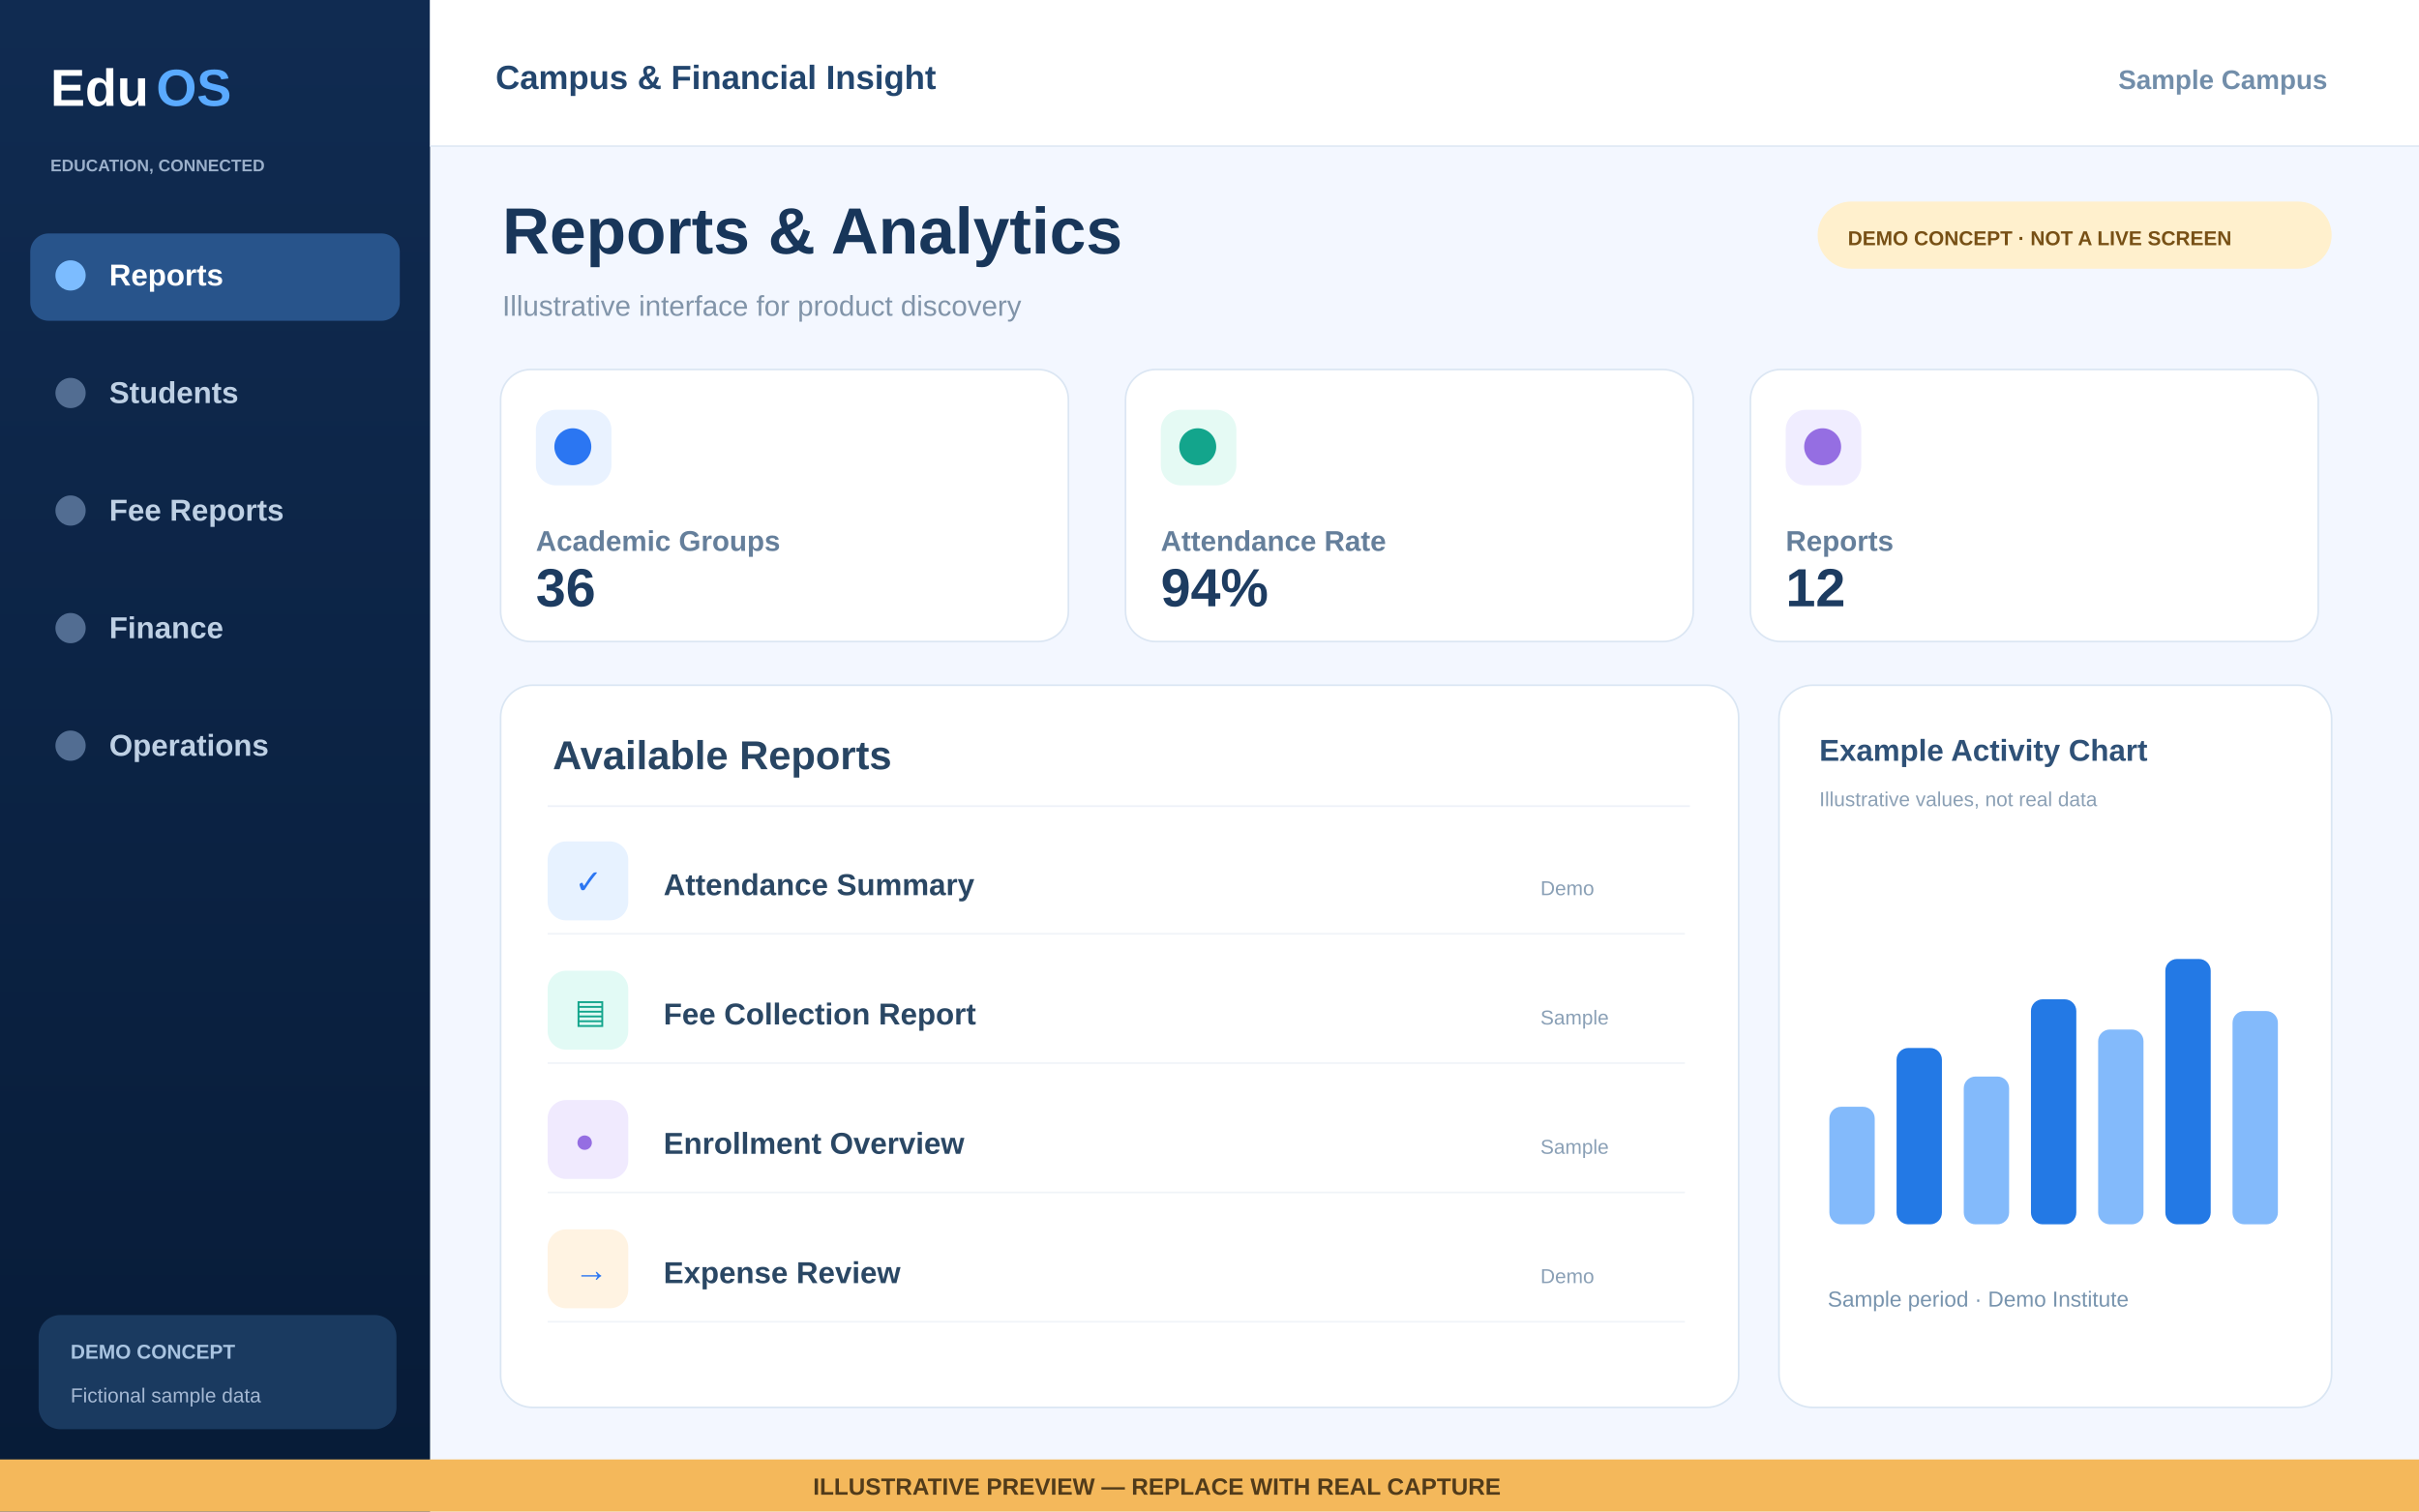
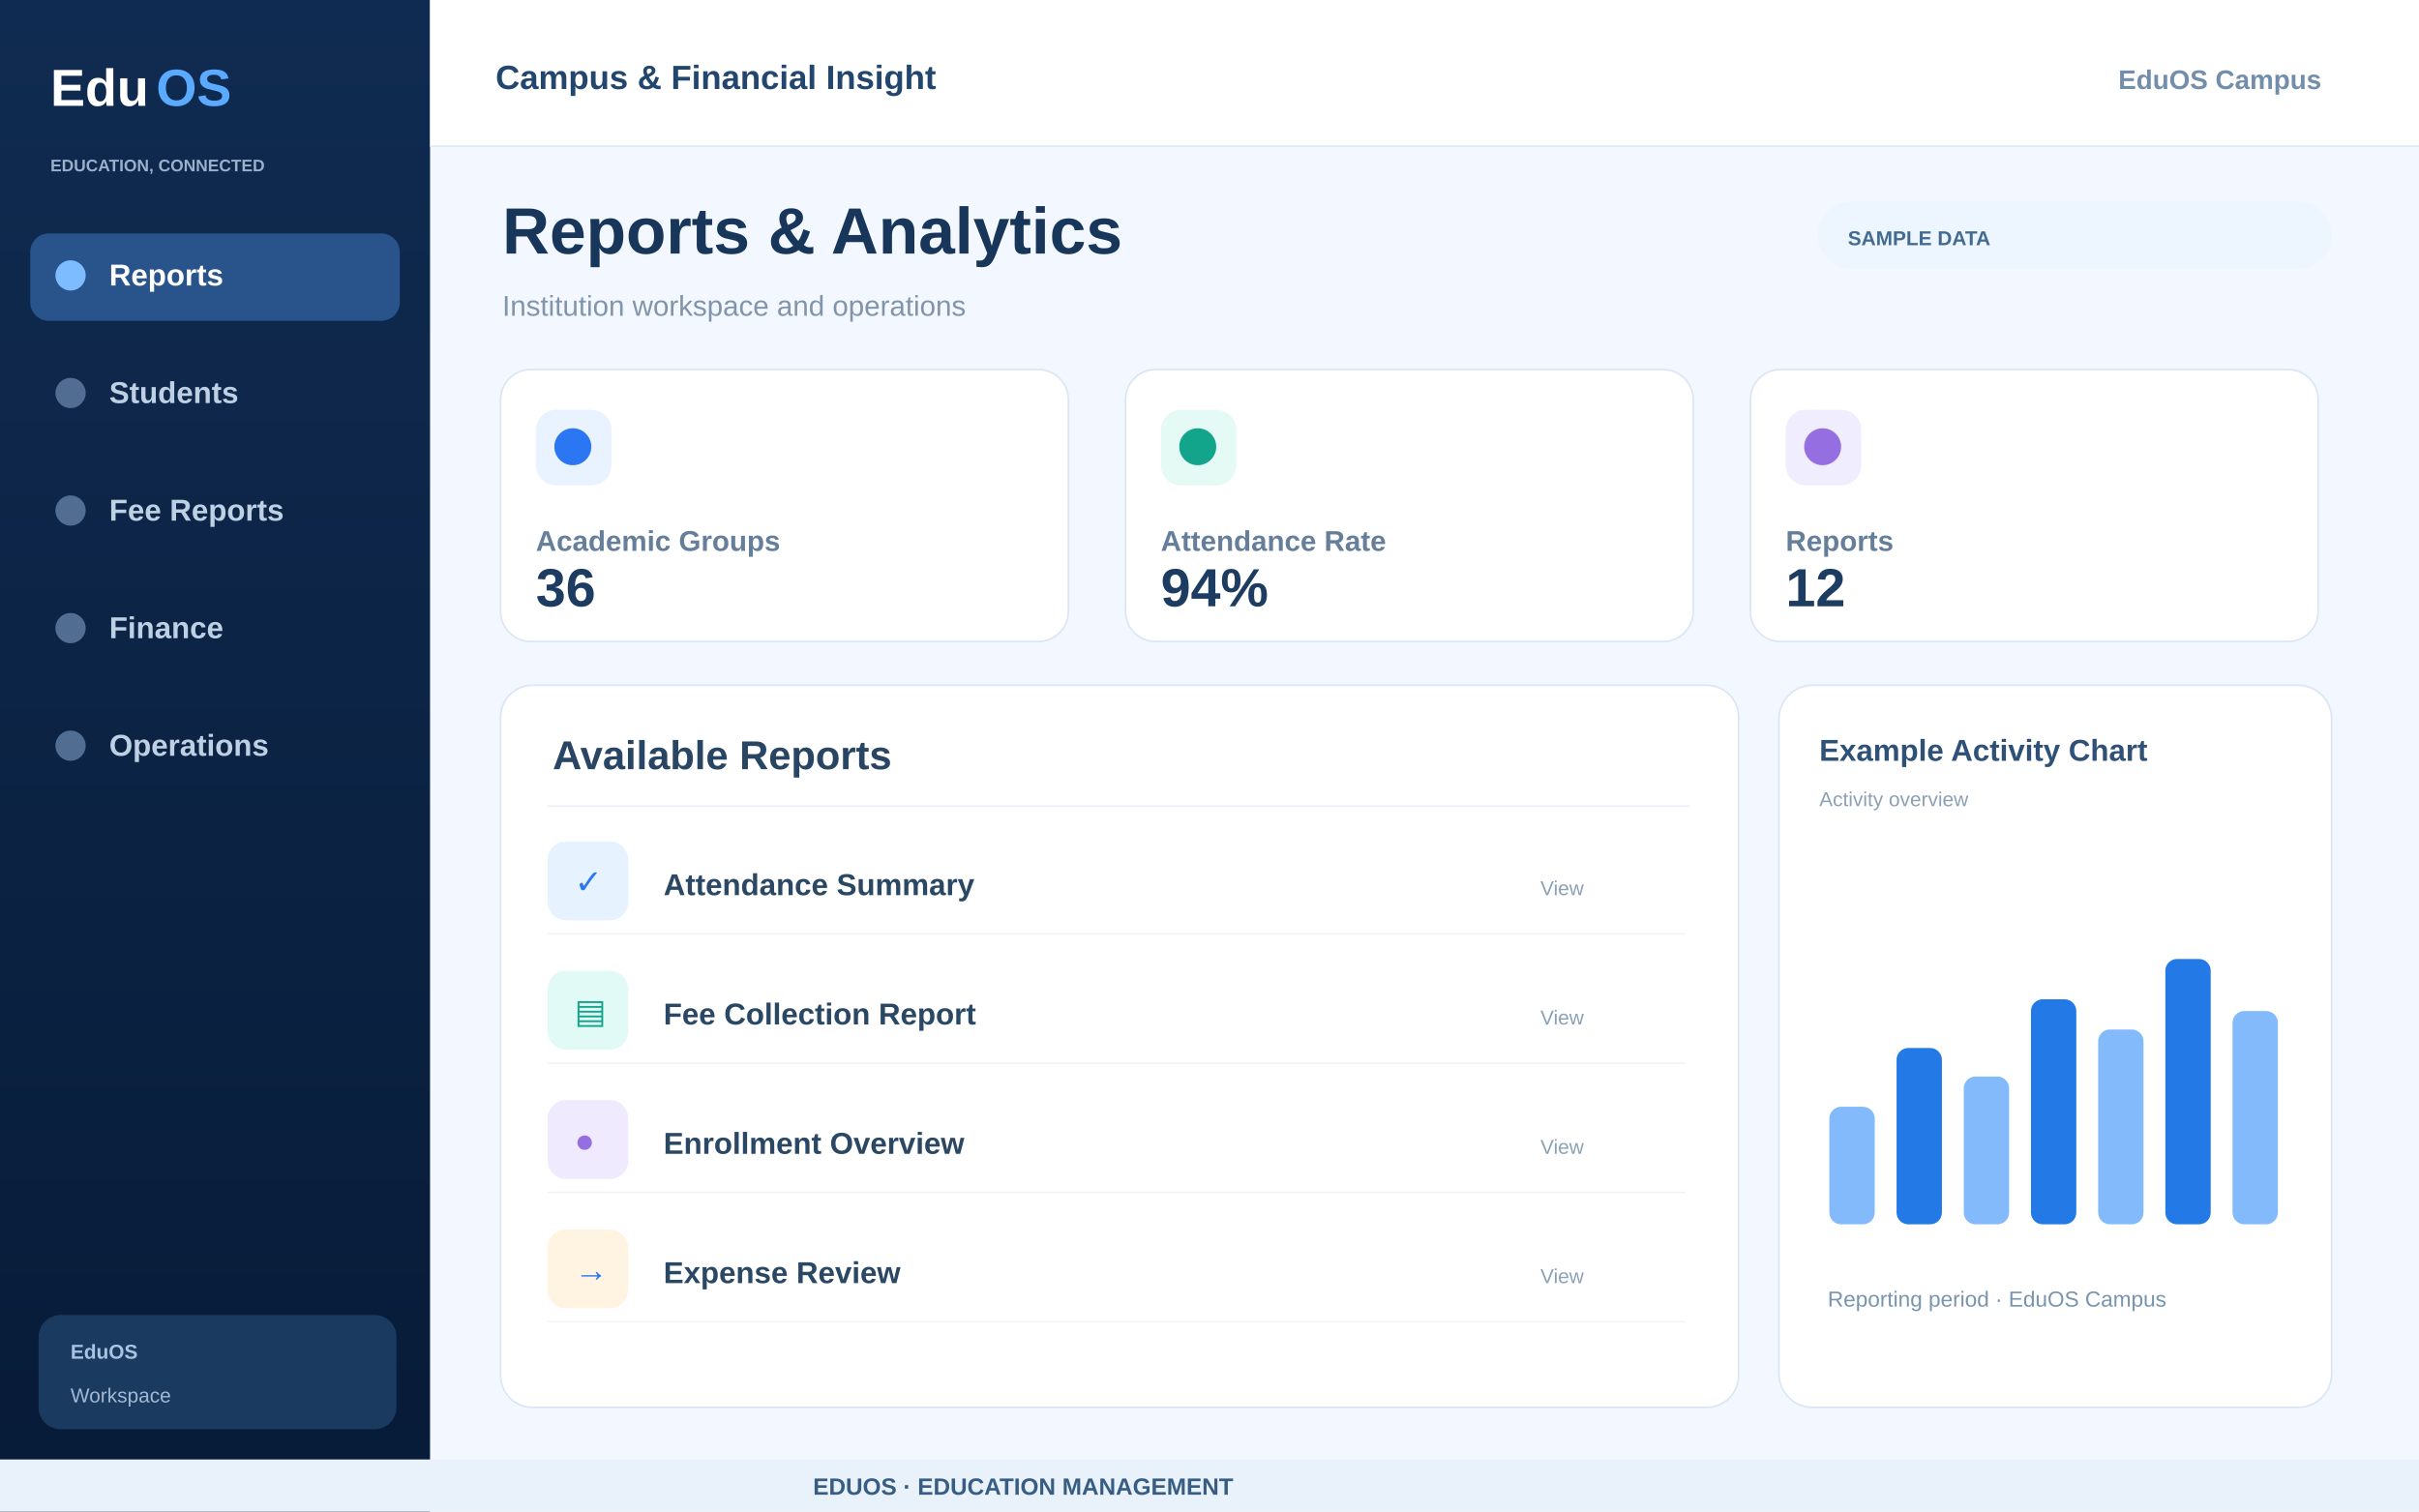
- <svg xmlns="http://www.w3.org/2000/svg" width="1440" height="900" viewBox="0 0 1440 900" role="img" aria-label="Reports &amp; Analytics — synthetic demo interface, not a live screenshot">
+ <svg xmlns="http://www.w3.org/2000/svg" width="1440" height="900" viewBox="0 0 1440 900" role="img" aria-label="Reports &amp; Analytics — EduOS interface screen with sample data">
  <defs>
    <linearGradient id="nav" x1="0" y1="0" x2="0" y2="1">
      <stop stop-color="#102b51" />
      <stop offset="1" stop-color="#071b37" />
    </linearGradient>
  </defs>
  <rect width="1440" height="900" fill="#f3f7ff" />
  <rect width="256" height="900" fill="url(#nav)" />
  <rect x="256" y="0" width="1184" height="87" fill="#fff" />
  <path d="M256 87h1184" stroke="#dfe9f4" />
  <text x="30" y="63" font-size="31" font-weight="800" fill="#fff" font-family="Arial,Helvetica,sans-serif">Edu</text>
  <text x="93" y="63" font-size="31" font-weight="800" fill="#5aaaff" font-family="Arial,Helvetica,sans-serif">OS</text>
  <text x="30" y="102" font-size="10" font-weight="700" fill="#9bb0cb" font-family="Arial,Helvetica,sans-serif">EDUCATION, CONNECTED</text>
  <rect x="18" y="139" width="220" height="52" rx="11" fill="#28548b" />
  <circle cx="42" cy="164" r="9" fill="#7cbcff" />
  <text x="65" y="170" font-size="18" font-weight="750" fill="#fff" font-family="Arial,Helvetica,sans-serif">Reports</text>
  <circle cx="42" cy="234" r="9" fill="#526d92" />
  <text x="65" y="240" font-size="18" font-weight="550" fill="#bed0e4" font-family="Arial,Helvetica,sans-serif">Students</text>
  <circle cx="42" cy="304" r="9" fill="#526d92" />
  <text x="65" y="310" font-size="18" font-weight="550" fill="#bed0e4" font-family="Arial,Helvetica,sans-serif">Fee Reports</text>
  <circle cx="42" cy="374" r="9" fill="#526d92" />
  <text x="65" y="380" font-size="18" font-weight="550" fill="#bed0e4" font-family="Arial,Helvetica,sans-serif">Finance</text>
  <circle cx="42" cy="444" r="9" fill="#526d92" />
  <text x="65" y="450" font-size="18" font-weight="550" fill="#bed0e4" font-family="Arial,Helvetica,sans-serif">Operations</text>
  <rect x="23" y="783" width="213" height="68" rx="13" fill="#1a3a60" />
-   <text x="42" y="809" font-size="12" font-weight="750" fill="#a9c4e1" font-family="Arial,Helvetica,sans-serif">DEMO CONCEPT</text>
-   <text x="42" y="835" font-size="12" font-weight="500" fill="#a4b8d3" font-family="Arial,Helvetica,sans-serif">Fictional sample data</text>
+   <text x="42" y="809" font-size="12" font-weight="750" fill="#a9c4e1" font-family="Arial,Helvetica,sans-serif">EduOS</text>
+   <text x="42" y="835" font-size="12" font-weight="500" fill="#a4b8d3" font-family="Arial,Helvetica,sans-serif">Workspace</text>
  <text x="295" y="53" font-size="20" font-weight="720" fill="#23466e" font-family="Arial,Helvetica,sans-serif">Campus &amp; Financial Insight</text>
-   <text x="1261" y="53" font-size="16" font-weight="600" fill="#728eaa" font-family="Arial,Helvetica,sans-serif">Sample Campus</text>
+   <text x="1261" y="53" font-size="16" font-weight="600" fill="#728eaa" font-family="Arial,Helvetica,sans-serif">EduOS Campus</text>
  <text x="299" y="151" font-size="39" font-weight="800" fill="#18365a" font-family="Arial,Helvetica,sans-serif">Reports &amp; Analytics</text>
-   <text x="299" y="188" font-size="17" font-weight="500" fill="#8194a9" font-family="Arial,Helvetica,sans-serif">Illustrative interface for product discovery</text>
-   <rect x="1082" y="120" width="306" height="40" rx="20" fill="#fff0cd" />
-   <text x="1100" y="146" font-size="12" font-weight="750" fill="#775015" font-family="Arial,Helvetica,sans-serif">DEMO CONCEPT · NOT A LIVE SCREEN</text>
+   <text x="299" y="188" font-size="17" font-weight="500" fill="#8194a9" font-family="Arial,Helvetica,sans-serif">Institution workspace and operations</text>
+   <rect x="1082" y="120" width="306" height="40" rx="20" fill="#edf5ff" />
+   <text x="1100" y="146" font-size="12" font-weight="750" fill="#436a91" font-family="Arial,Helvetica,sans-serif">SAMPLE DATA</text>
  <rect x="298" y="220" width="338" height="162" rx="18" fill="#fff" stroke="#dbe6f3" />
  <rect x="319" y="244" width="45" height="45" rx="12" fill="#e9f2ff" />
  <circle cx="341" cy="266" r="11" fill="#2b76f2" />
  <text x="319" y="328" font-size="17" font-weight="600" fill="#657f9b" font-family="Arial,Helvetica,sans-serif">Academic Groups</text>
  <text x="319" y="361" font-size="32" font-weight="800" fill="#1d3c61" font-family="Arial,Helvetica,sans-serif">36</text>
  <rect x="670" y="220" width="338" height="162" rx="18" fill="#fff" stroke="#dbe6f3" />
  <rect x="691" y="244" width="45" height="45" rx="12" fill="#e5faf4" />
  <circle cx="713" cy="266" r="11" fill="#13a58c" />
  <text x="691" y="328" font-size="17" font-weight="600" fill="#657f9b" font-family="Arial,Helvetica,sans-serif">Attendance Rate</text>
  <text x="691" y="361" font-size="32" font-weight="800" fill="#1d3c61" font-family="Arial,Helvetica,sans-serif">94%</text>
  <rect x="1042" y="220" width="338" height="162" rx="18" fill="#fff" stroke="#dbe6f3" />
  <rect x="1063" y="244" width="45" height="45" rx="12" fill="#f0edff" />
  <circle cx="1085" cy="266" r="11" fill="#956ee2" />
  <text x="1063" y="328" font-size="17" font-weight="600" fill="#657f9b" font-family="Arial,Helvetica,sans-serif">Reports</text>
  <text x="1063" y="361" font-size="32" font-weight="800" fill="#1d3c61" font-family="Arial,Helvetica,sans-serif">12</text>
  <rect x="298" y="408" width="737" height="430" rx="19" fill="#fff" stroke="#dae6f3" />
  <text x="329" y="458" font-size="24" font-weight="740" fill="#284563" font-family="Arial,Helvetica,sans-serif">Available Reports</text>
  <path d="M326 480h680" stroke="#edf1f8" />
  <rect x="326" y="501" width="48" height="47" rx="11" fill="#e7f2ff" />
  <text x="342" y="532" font-size="20" font-weight="750" fill="#2b76f2" font-family="Arial,Helvetica,sans-serif">✓</text>
  <text x="395" y="533" font-size="18" font-weight="620" fill="#2a4764" font-family="Arial,Helvetica,sans-serif">Attendance Summary</text>
-   <text x="917" y="533" font-size="12" font-weight="500" fill="#8aa0b6" font-family="Arial,Helvetica,sans-serif">Demo</text>
+   <text x="917" y="533" font-size="12" font-weight="500" fill="#8aa0b6" font-family="Arial,Helvetica,sans-serif">View</text>
  <path d="M326 556h677" stroke="#f0f4f8" />
  <rect x="326" y="578" width="48" height="47" rx="11" fill="#e2faf5" />
  <text x="342" y="609" font-size="20" font-weight="750" fill="#13a58c" font-family="Arial,Helvetica,sans-serif">▤</text>
  <text x="395" y="610" font-size="18" font-weight="620" fill="#2a4764" font-family="Arial,Helvetica,sans-serif">Fee Collection Report</text>
-   <text x="917" y="610" font-size="12" font-weight="500" fill="#8aa0b6" font-family="Arial,Helvetica,sans-serif">Sample</text>
+   <text x="917" y="610" font-size="12" font-weight="500" fill="#8aa0b6" font-family="Arial,Helvetica,sans-serif">View</text>
  <path d="M326 633h677" stroke="#f0f4f8" />
  <rect x="326" y="655" width="48" height="47" rx="11" fill="#f0eafe" />
  <text x="342" y="686" font-size="20" font-weight="750" fill="#956ee2" font-family="Arial,Helvetica,sans-serif">●</text>
  <text x="395" y="687" font-size="18" font-weight="620" fill="#2a4764" font-family="Arial,Helvetica,sans-serif">Enrollment Overview</text>
-   <text x="917" y="687" font-size="12" font-weight="500" fill="#8aa0b6" font-family="Arial,Helvetica,sans-serif">Sample</text>
+   <text x="917" y="687" font-size="12" font-weight="500" fill="#8aa0b6" font-family="Arial,Helvetica,sans-serif">View</text>
  <path d="M326 710h677" stroke="#f0f4f8" />
  <rect x="326" y="732" width="48" height="47" rx="11" fill="#fff3e2" />
  <text x="342" y="763" font-size="20" font-weight="750" fill="#2b76f2" font-family="Arial,Helvetica,sans-serif">→</text>
  <text x="395" y="764" font-size="18" font-weight="620" fill="#2a4764" font-family="Arial,Helvetica,sans-serif">Expense Review</text>
-   <text x="917" y="764" font-size="12" font-weight="500" fill="#8aa0b6" font-family="Arial,Helvetica,sans-serif">Demo</text>
+   <text x="917" y="764" font-size="12" font-weight="500" fill="#8aa0b6" font-family="Arial,Helvetica,sans-serif">View</text>
  <path d="M326 787h677" stroke="#f0f4f8" />
  <rect x="1059" y="408" width="329" height="430" rx="20" fill="#fff" stroke="#dae6f3" />
  <text x="1083" y="453" font-size="18" font-weight="740" fill="#2f5177" font-family="Arial,Helvetica,sans-serif">Example Activity Chart</text>
-   <text x="1083" y="480" font-size="12" font-weight="500" fill="#8ba0b5" font-family="Arial,Helvetica,sans-serif">Illustrative values, not real data</text>
+   <text x="1083" y="480" font-size="12" font-weight="500" fill="#8ba0b5" font-family="Arial,Helvetica,sans-serif">Activity overview</text>
  <rect x="1089" y="659" width="27" height="70" rx="7" fill="#83bafb" />
  <rect x="1129" y="624" width="27" height="105" rx="7" fill="#2379e5" />
  <rect x="1169" y="641" width="27" height="88" rx="7" fill="#83bafb" />
  <rect x="1209" y="595" width="27" height="134" rx="7" fill="#2379e5" />
  <rect x="1249" y="613" width="27" height="116" rx="7" fill="#83bafb" />
  <rect x="1289" y="571" width="27" height="158" rx="7" fill="#2379e5" />
  <rect x="1329" y="602" width="27" height="127" rx="7" fill="#83bafb" />
-   <text x="1088" y="778" font-size="13" font-weight="500" fill="#7894ae" font-family="Arial,Helvetica,sans-serif">Sample period · Demo Institute</text>
-   <rect x="0" y="869" width="1440" height="31" fill="#f4b85b" />
-   <text x="484" y="890" font-size="14" font-weight="800" fill="#513b1a" font-family="Arial,Helvetica,sans-serif">ILLUSTRATIVE PREVIEW — REPLACE WITH REAL CAPTURE</text>
+   <text x="1088" y="778" font-size="13" font-weight="500" fill="#7894ae" font-family="Arial,Helvetica,sans-serif">Reporting period · EduOS Campus</text>
+   <rect x="0" y="869" width="1440" height="31" fill="#e9f1fb" />
+   <text x="484" y="890" font-size="14" font-weight="800" fill="#375d83" font-family="Arial,Helvetica,sans-serif">EDUOS · EDUCATION MANAGEMENT</text>
</svg>
